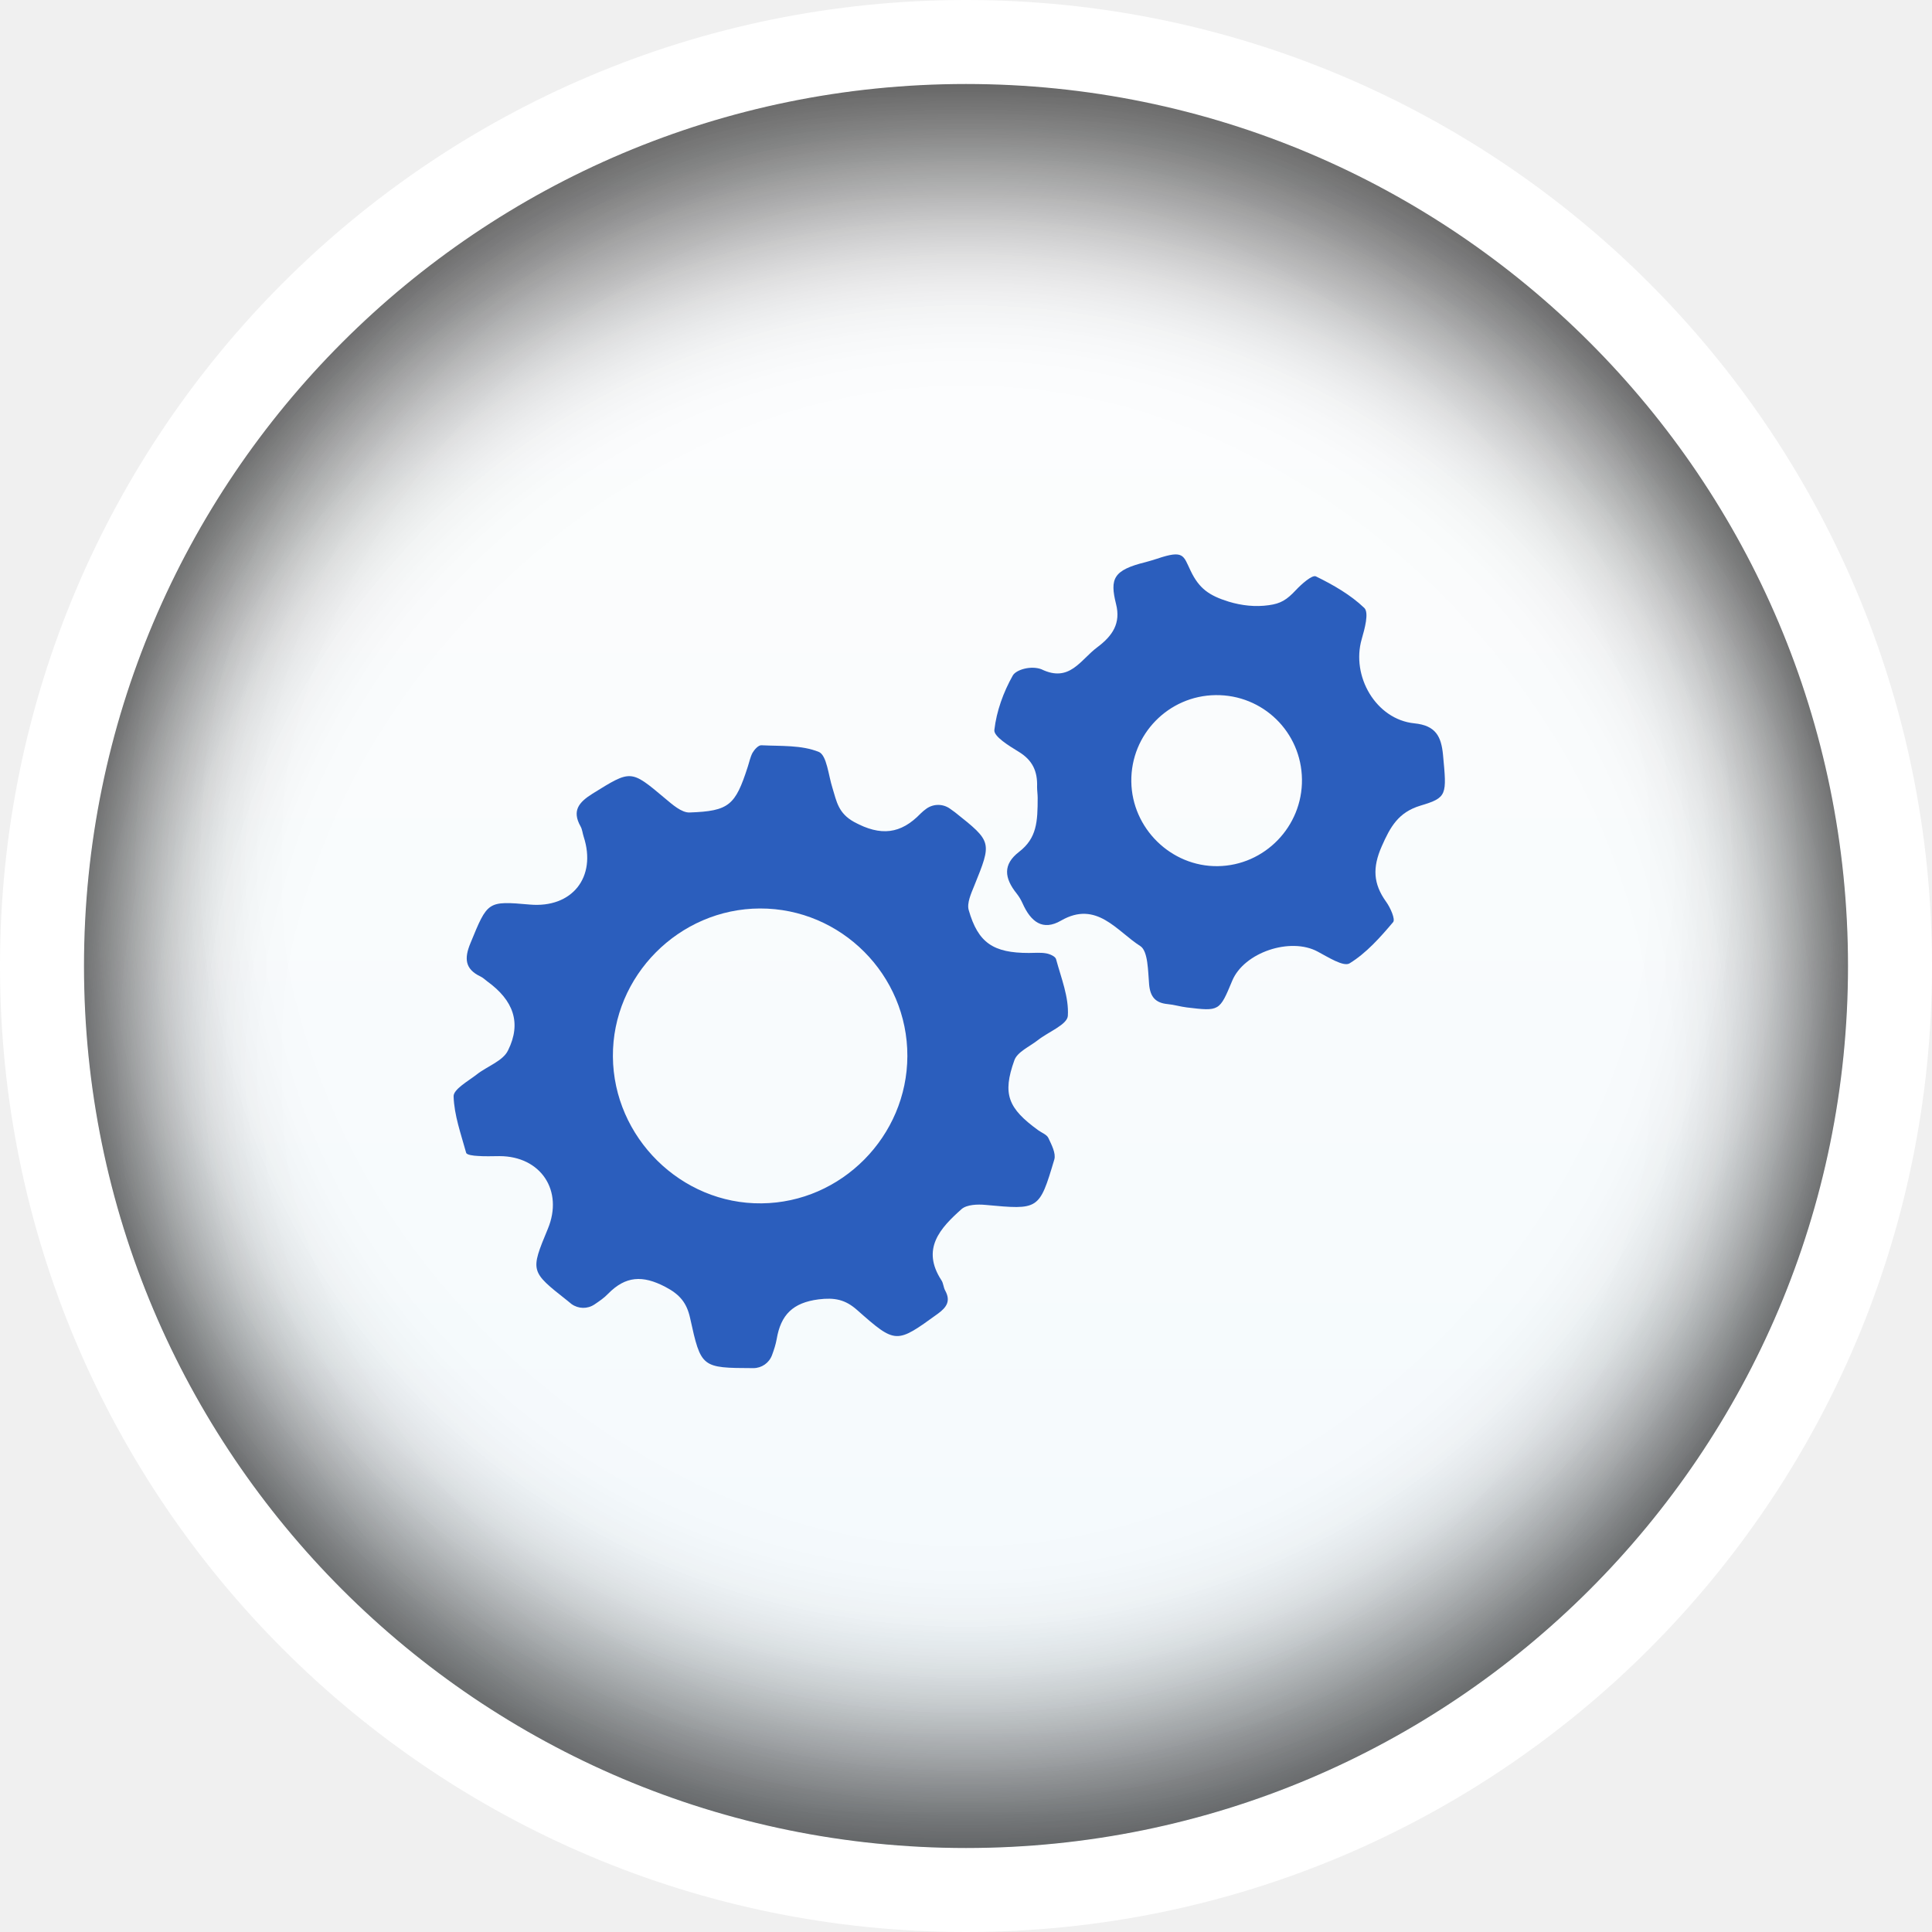
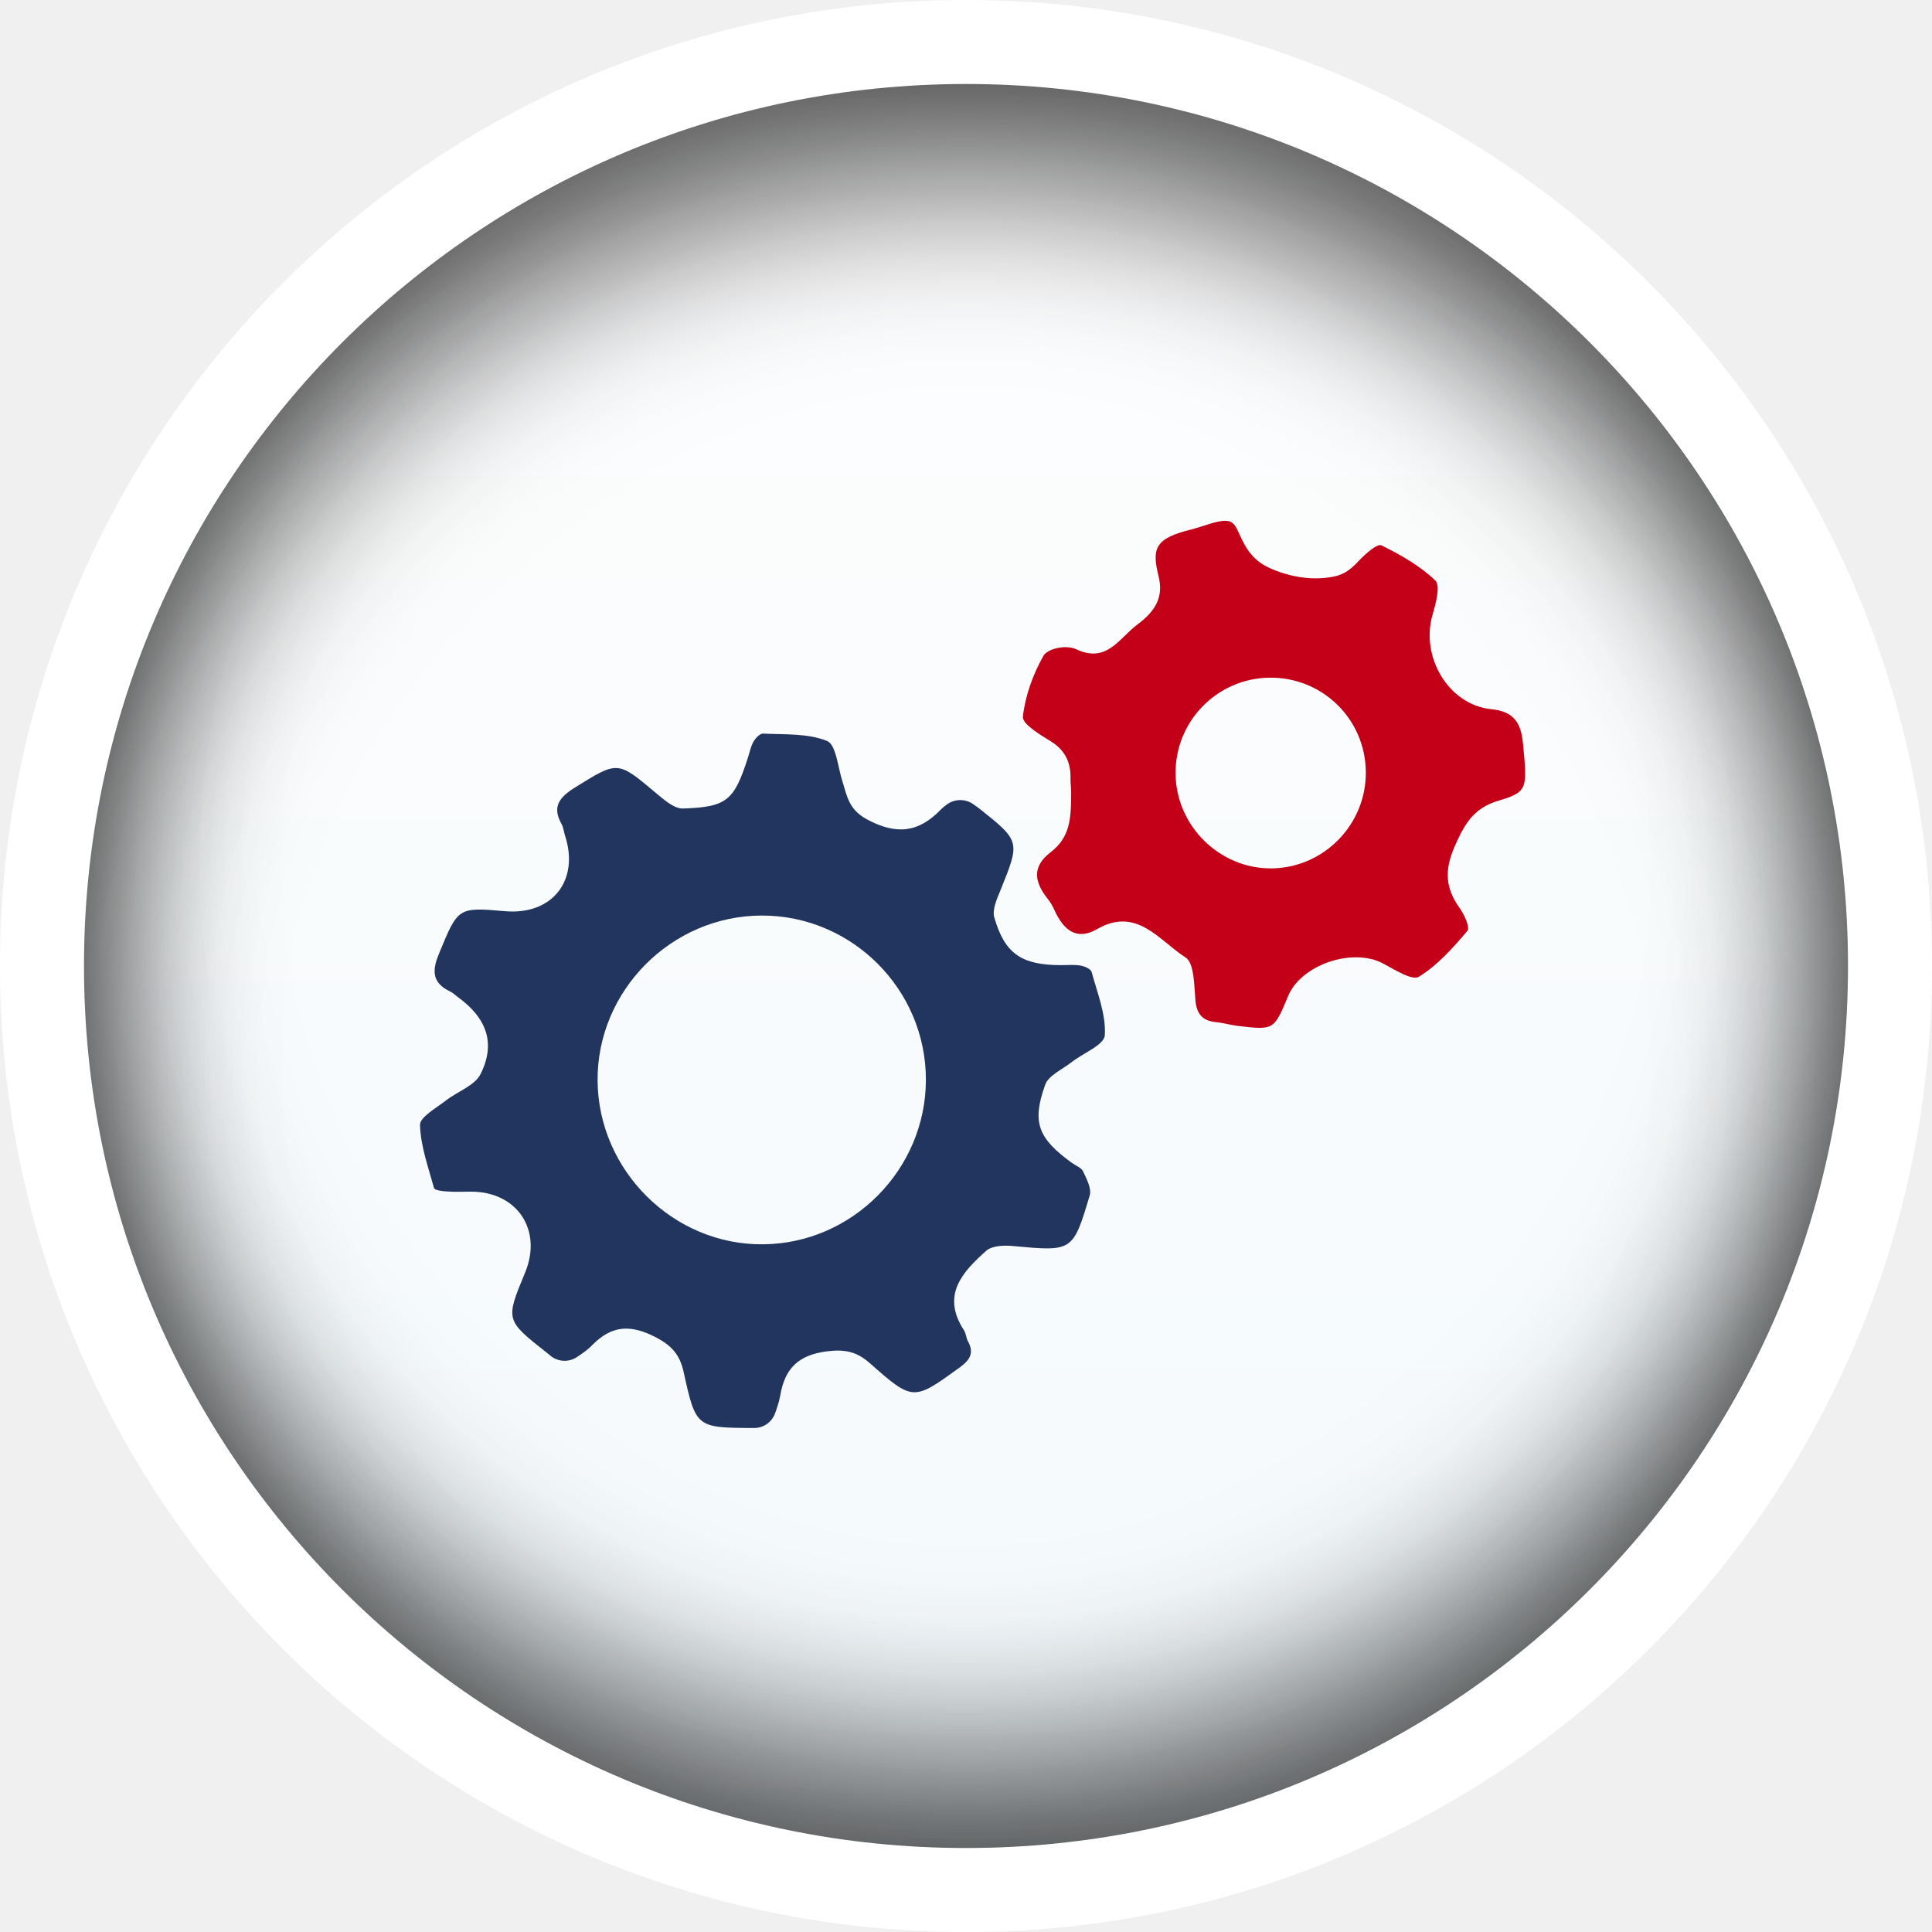
<svg xmlns="http://www.w3.org/2000/svg" width="115" height="115" viewBox="0 0 115 115" fill="none">
-   <g filter="url(#filter0_ii_788_619)">
-     <rect x="5" y="5" width="105" height="105" rx="52.5" fill="url(#paint0_linear_788_619)" />
+   <g filter="url(#filter0_ii_1027_2700)">
+     <rect x="5" y="5" width="105" height="105" rx="52.5" fill="url(#paint0_linear_1027_2700)" />
    <rect x="5" y="5" width="105" height="105" rx="52.5" fill="white" fill-opacity="0.9" />
  </g>
  <rect x="2.5" y="2.5" width="110" height="110" rx="55" stroke="white" stroke-width="5" />
-   <path d="M33.764 77.413C31.56 75.675 31.56 75.675 32.61 73.144C33.554 70.87 32.19 68.817 29.729 68.817C29.298 68.817 28.866 68.841 28.435 68.806C28.19 68.794 27.782 68.748 27.747 68.619C27.443 67.511 27.035 66.392 27 65.26C26.988 64.841 27.852 64.362 28.365 63.966C28.994 63.464 29.939 63.161 30.242 62.52C31.059 60.875 30.546 59.534 29.018 58.426C28.878 58.321 28.75 58.193 28.598 58.123C27.665 57.68 27.63 57.038 28.003 56.14C29.029 53.645 29.006 53.621 31.537 53.843C34.056 54.065 35.525 52.21 34.744 49.808C34.674 49.598 34.662 49.376 34.557 49.19C34.033 48.257 34.452 47.755 35.269 47.242C37.566 45.819 37.531 45.796 39.584 47.522C40.015 47.883 40.575 48.385 41.053 48.362C43.398 48.28 43.771 47.93 44.505 45.656C44.599 45.376 44.657 45.061 44.797 44.804C44.914 44.606 45.147 44.35 45.322 44.361C46.476 44.42 47.713 44.338 48.739 44.758C49.217 44.956 49.31 46.157 49.555 46.915C49.8 47.709 49.894 48.408 50.85 48.933C52.424 49.784 53.614 49.656 54.803 48.42C54.908 48.315 55.025 48.222 55.153 48.128C55.573 47.837 56.133 47.837 56.553 48.14C56.646 48.21 56.751 48.28 56.844 48.35C59.06 50.111 59.048 50.111 57.987 52.735C57.801 53.19 57.544 53.761 57.661 54.169C58.22 56.129 59.13 56.724 61.241 56.724C61.579 56.724 61.941 56.688 62.267 56.747C62.489 56.782 62.827 56.933 62.862 57.097C63.165 58.216 63.632 59.359 63.562 60.467C63.527 60.992 62.396 61.423 61.778 61.913C61.288 62.298 60.553 62.613 60.378 63.114C59.655 65.132 60.005 65.972 61.801 67.278C62.011 67.43 62.314 67.535 62.407 67.745C62.594 68.141 62.862 68.654 62.757 69.016C61.859 72.036 61.836 72.013 58.664 71.721C58.197 71.675 57.556 71.698 57.241 71.966C55.97 73.098 54.815 74.334 56.04 76.211C56.156 76.386 56.156 76.631 56.261 76.818C56.599 77.436 56.355 77.809 55.83 78.194C53.346 79.99 53.334 80.025 51.013 77.972C50.313 77.354 49.684 77.226 48.727 77.343C47.188 77.541 46.476 78.264 46.231 79.71C46.173 80.037 46.068 80.352 45.952 80.666C45.777 81.133 45.334 81.436 44.844 81.436H44.832C41.753 81.424 41.73 81.424 41.077 78.451C40.878 77.553 40.47 77.051 39.596 76.596C38.254 75.897 37.24 75.943 36.19 77.016C35.957 77.261 35.677 77.448 35.385 77.646C34.966 77.926 34.429 77.914 34.021 77.623C33.939 77.553 33.846 77.483 33.764 77.413ZM36.482 62.893C36.517 67.698 40.54 71.686 45.334 71.628C50.092 71.582 53.999 67.628 54.01 62.858C54.022 58.03 50.068 54.065 45.24 54.076C40.424 54.088 36.447 58.088 36.482 62.893Z" fill="#2B5EBD" />
-   <path d="M65.311 38.53C66.232 37.842 66.722 37.096 66.431 35.953C66.057 34.448 66.256 33.935 68.203 33.457C68.425 33.399 68.647 33.329 68.868 33.259C70.489 32.711 70.431 33.072 70.874 33.982C71.376 35.031 71.97 35.451 73.136 35.813C73.906 36.046 74.723 36.139 75.527 36.023C76.227 35.929 76.589 35.708 77.125 35.136C77.463 34.775 78.105 34.203 78.326 34.308C79.353 34.81 80.391 35.404 81.207 36.186C81.499 36.466 81.23 37.434 81.055 38.04C80.414 40.256 81.907 42.822 84.181 43.055C85.475 43.183 85.79 43.848 85.895 44.944C86.117 47.324 86.152 47.475 84.554 47.953C83.236 48.35 82.758 49.213 82.245 50.379C81.685 51.65 81.743 52.607 82.501 53.668C82.758 54.018 83.073 54.729 82.921 54.892C82.152 55.802 81.323 56.735 80.332 57.342C79.971 57.563 79.049 56.968 78.431 56.642C76.81 55.767 74.046 56.688 73.346 58.38C72.588 60.199 72.588 60.199 70.641 59.966C70.256 59.919 69.883 59.802 69.498 59.767C68.786 59.697 68.472 59.347 68.401 58.613C68.332 57.82 68.343 56.618 67.877 56.315C66.477 55.429 65.276 53.575 63.154 54.799C62.069 55.429 61.357 54.869 60.868 53.773C60.774 53.563 60.658 53.365 60.518 53.19C59.771 52.257 59.69 51.452 60.658 50.706C61.719 49.889 61.766 48.91 61.766 47.487C61.766 47.277 61.731 47.055 61.731 46.845C61.766 45.912 61.462 45.248 60.634 44.746C60.063 44.396 59.142 43.836 59.188 43.452C59.316 42.332 59.725 41.201 60.285 40.209C60.483 39.86 61.369 39.603 61.987 39.836C63.667 40.653 64.308 39.276 65.311 38.53ZM67.34 46.519C67.375 49.306 69.708 51.592 72.483 51.557C75.271 51.522 77.533 49.201 77.498 46.391C77.463 43.58 75.177 41.341 72.355 41.376C69.556 41.411 67.305 43.708 67.34 46.519Z" fill="#2B5EBD" />
+   <path d="M32.541 80.514C30.084 78.577 30.084 78.577 31.254 75.755C32.307 73.22 30.786 70.932 28.043 70.932C27.561 70.932 27.081 70.958 26.599 70.919C26.326 70.906 25.871 70.854 25.832 70.711C25.494 69.475 25.039 68.227 25 66.966C24.987 66.498 25.949 65.965 26.521 65.523C27.224 64.964 28.277 64.626 28.615 63.911C29.525 62.077 28.953 60.582 27.25 59.347C27.093 59.23 26.95 59.087 26.781 59.009C25.741 58.515 25.702 57.8 26.118 56.798C27.262 54.016 27.236 53.99 30.058 54.237C32.866 54.484 34.505 52.417 33.633 49.738C33.556 49.504 33.542 49.257 33.425 49.049C32.84 48.009 33.309 47.45 34.219 46.878C36.78 45.292 36.741 45.266 39.029 47.19C39.511 47.593 40.135 48.152 40.668 48.126C43.281 48.035 43.697 47.645 44.516 45.11C44.62 44.798 44.685 44.447 44.841 44.16C44.971 43.939 45.231 43.653 45.426 43.666C46.714 43.731 48.092 43.64 49.236 44.108C49.769 44.33 49.873 45.669 50.146 46.514C50.419 47.398 50.523 48.178 51.589 48.763C53.345 49.712 54.671 49.569 55.997 48.191C56.114 48.074 56.244 47.97 56.387 47.866C56.855 47.541 57.479 47.541 57.947 47.879C58.051 47.957 58.168 48.035 58.273 48.113C60.743 50.076 60.73 50.076 59.547 53.002C59.339 53.509 59.053 54.146 59.183 54.601C59.807 56.785 60.821 57.449 63.174 57.449C63.551 57.449 63.954 57.41 64.318 57.475C64.566 57.514 64.942 57.683 64.981 57.865C65.32 59.113 65.84 60.387 65.762 61.622C65.723 62.207 64.461 62.688 63.772 63.234C63.226 63.664 62.407 64.015 62.212 64.574C61.406 66.823 61.796 67.759 63.798 69.216C64.032 69.385 64.37 69.501 64.474 69.736C64.683 70.178 64.981 70.75 64.865 71.153C63.863 74.52 63.837 74.494 60.301 74.169C59.781 74.117 59.066 74.143 58.715 74.442C57.297 75.704 56.01 77.082 57.375 79.175C57.505 79.37 57.505 79.643 57.622 79.851C57.999 80.54 57.726 80.956 57.141 81.385C54.372 83.388 54.359 83.427 51.771 81.138C50.991 80.449 50.289 80.306 49.223 80.436C47.507 80.657 46.714 81.463 46.441 83.076C46.376 83.44 46.258 83.791 46.129 84.142C45.934 84.662 45.439 85 44.893 85H44.88C41.448 84.987 41.422 84.987 40.694 81.671C40.473 80.67 40.017 80.111 39.042 79.604C37.547 78.824 36.416 78.876 35.246 80.072C34.986 80.345 34.674 80.553 34.349 80.774C33.881 81.086 33.282 81.073 32.827 80.748C32.736 80.67 32.632 80.592 32.541 80.514ZM35.571 64.327C35.61 69.683 40.096 74.13 45.439 74.065C50.744 74.013 55.1 69.606 55.113 64.288C55.126 58.905 50.718 54.484 45.335 54.497C39.965 54.51 35.532 58.97 35.571 64.327Z" fill="#22355F" />
+   <path d="M67.712 37.165C68.739 36.398 69.285 35.566 68.96 34.292C68.544 32.614 68.765 32.042 70.936 31.509C71.183 31.444 71.43 31.366 71.677 31.288C73.485 30.677 73.42 31.08 73.914 32.094C74.473 33.265 75.136 33.733 76.436 34.136C77.294 34.396 78.204 34.5 79.102 34.37C79.882 34.266 80.285 34.019 80.883 33.382C81.26 32.979 81.975 32.342 82.222 32.459C83.366 33.018 84.523 33.681 85.433 34.552C85.758 34.864 85.46 35.943 85.264 36.619C84.549 39.09 86.214 41.95 88.749 42.21C90.192 42.353 90.543 43.094 90.66 44.316C90.907 46.969 90.946 47.138 89.165 47.671C87.696 48.113 87.163 49.075 86.591 50.375C85.967 51.793 86.032 52.859 86.877 54.042C87.163 54.432 87.514 55.225 87.345 55.407C86.487 56.421 85.564 57.462 84.458 58.138C84.055 58.385 83.028 57.722 82.339 57.358C80.532 56.382 77.45 57.41 76.67 59.295C75.825 61.323 75.825 61.323 73.654 61.063C73.225 61.011 72.808 60.881 72.379 60.842C71.586 60.764 71.235 60.374 71.157 59.555C71.079 58.671 71.092 57.331 70.572 56.993C69.012 56.005 67.673 53.938 65.306 55.303C64.097 56.005 63.304 55.381 62.758 54.159C62.654 53.925 62.524 53.704 62.368 53.509C61.536 52.469 61.445 51.572 62.524 50.739C63.707 49.829 63.759 48.737 63.759 47.151C63.759 46.917 63.72 46.67 63.72 46.436C63.759 45.396 63.421 44.654 62.498 44.095C61.861 43.705 60.834 43.081 60.886 42.652C61.029 41.404 61.484 40.143 62.108 39.038C62.329 38.648 63.317 38.361 64.006 38.621C65.878 39.532 66.594 37.997 67.712 37.165ZM69.974 46.072C70.013 49.179 72.613 51.728 75.708 51.689C78.815 51.65 81.338 49.062 81.299 45.929C81.26 42.795 78.711 40.299 75.565 40.338C72.444 40.377 69.935 42.938 69.974 46.072Z" fill="#C30017" />
  <defs>
-     <filter id="filter0_ii_788_619" x="0" y="-6" width="115" height="127" filterUnits="userSpaceOnUse" color-interpolation-filters="sRGB">
+     <filter id="filter0_ii_1027_2700" x="0" y="-6" width="115" height="127" filterUnits="userSpaceOnUse" color-interpolation-filters="sRGB">
      <feFlood flood-opacity="0" result="BackgroundImageFix" />
      <feBlend mode="normal" in="SourceGraphic" in2="BackgroundImageFix" result="shape" />
      <feColorMatrix in="SourceAlpha" type="matrix" values="0 0 0 0 0 0 0 0 0 0 0 0 0 0 0 0 0 0 127 0" result="hardAlpha" />
      <feOffset dy="6" />
      <feGaussianBlur stdDeviation="4.911" />
      <feComposite in2="hardAlpha" operator="arithmetic" k2="-1" k3="1" />
      <feColorMatrix type="matrix" values="0 0 0 0 0 0 0 0 0 0 0 0 0 0 0 0 0 0 0.6 0" />
-       <feBlend mode="normal" in2="shape" result="effect1_innerShadow_788_619" />
+       <feBlend mode="normal" in2="shape" result="effect1_innerShadow_1027_2700" />
      <feColorMatrix in="SourceAlpha" type="matrix" values="0 0 0 0 0 0 0 0 0 0 0 0 0 0 0 0 0 0 127 0" result="hardAlpha" />
      <feOffset dy="-6" />
      <feGaussianBlur stdDeviation="4.911" />
      <feComposite in2="hardAlpha" operator="arithmetic" k2="-1" k3="1" />
      <feColorMatrix type="matrix" values="0 0 0 0 0 0 0 0 0 0 0 0 0 0 0 0 0 0 0.6 0" />
-       <feBlend mode="normal" in2="effect1_innerShadow_788_619" result="effect2_innerShadow_788_619" />
+       <feBlend mode="normal" in2="effect1_innerShadow_1027_2700" result="effect2_innerShadow_1027_2700" />
    </filter>
-     <linearGradient id="paint0_linear_788_619" x1="57.5" y1="5" x2="57.5" y2="110" gradientUnits="userSpaceOnUse">
+     <linearGradient id="paint0_linear_1027_2700" x1="57.5" y1="5" x2="57.5" y2="110" gradientUnits="userSpaceOnUse">
      <stop stop-color="white" stop-opacity="0.51" />
      <stop offset="1" stop-color="#289ADA" stop-opacity="0.54" />
    </linearGradient>
  </defs>
</svg>
